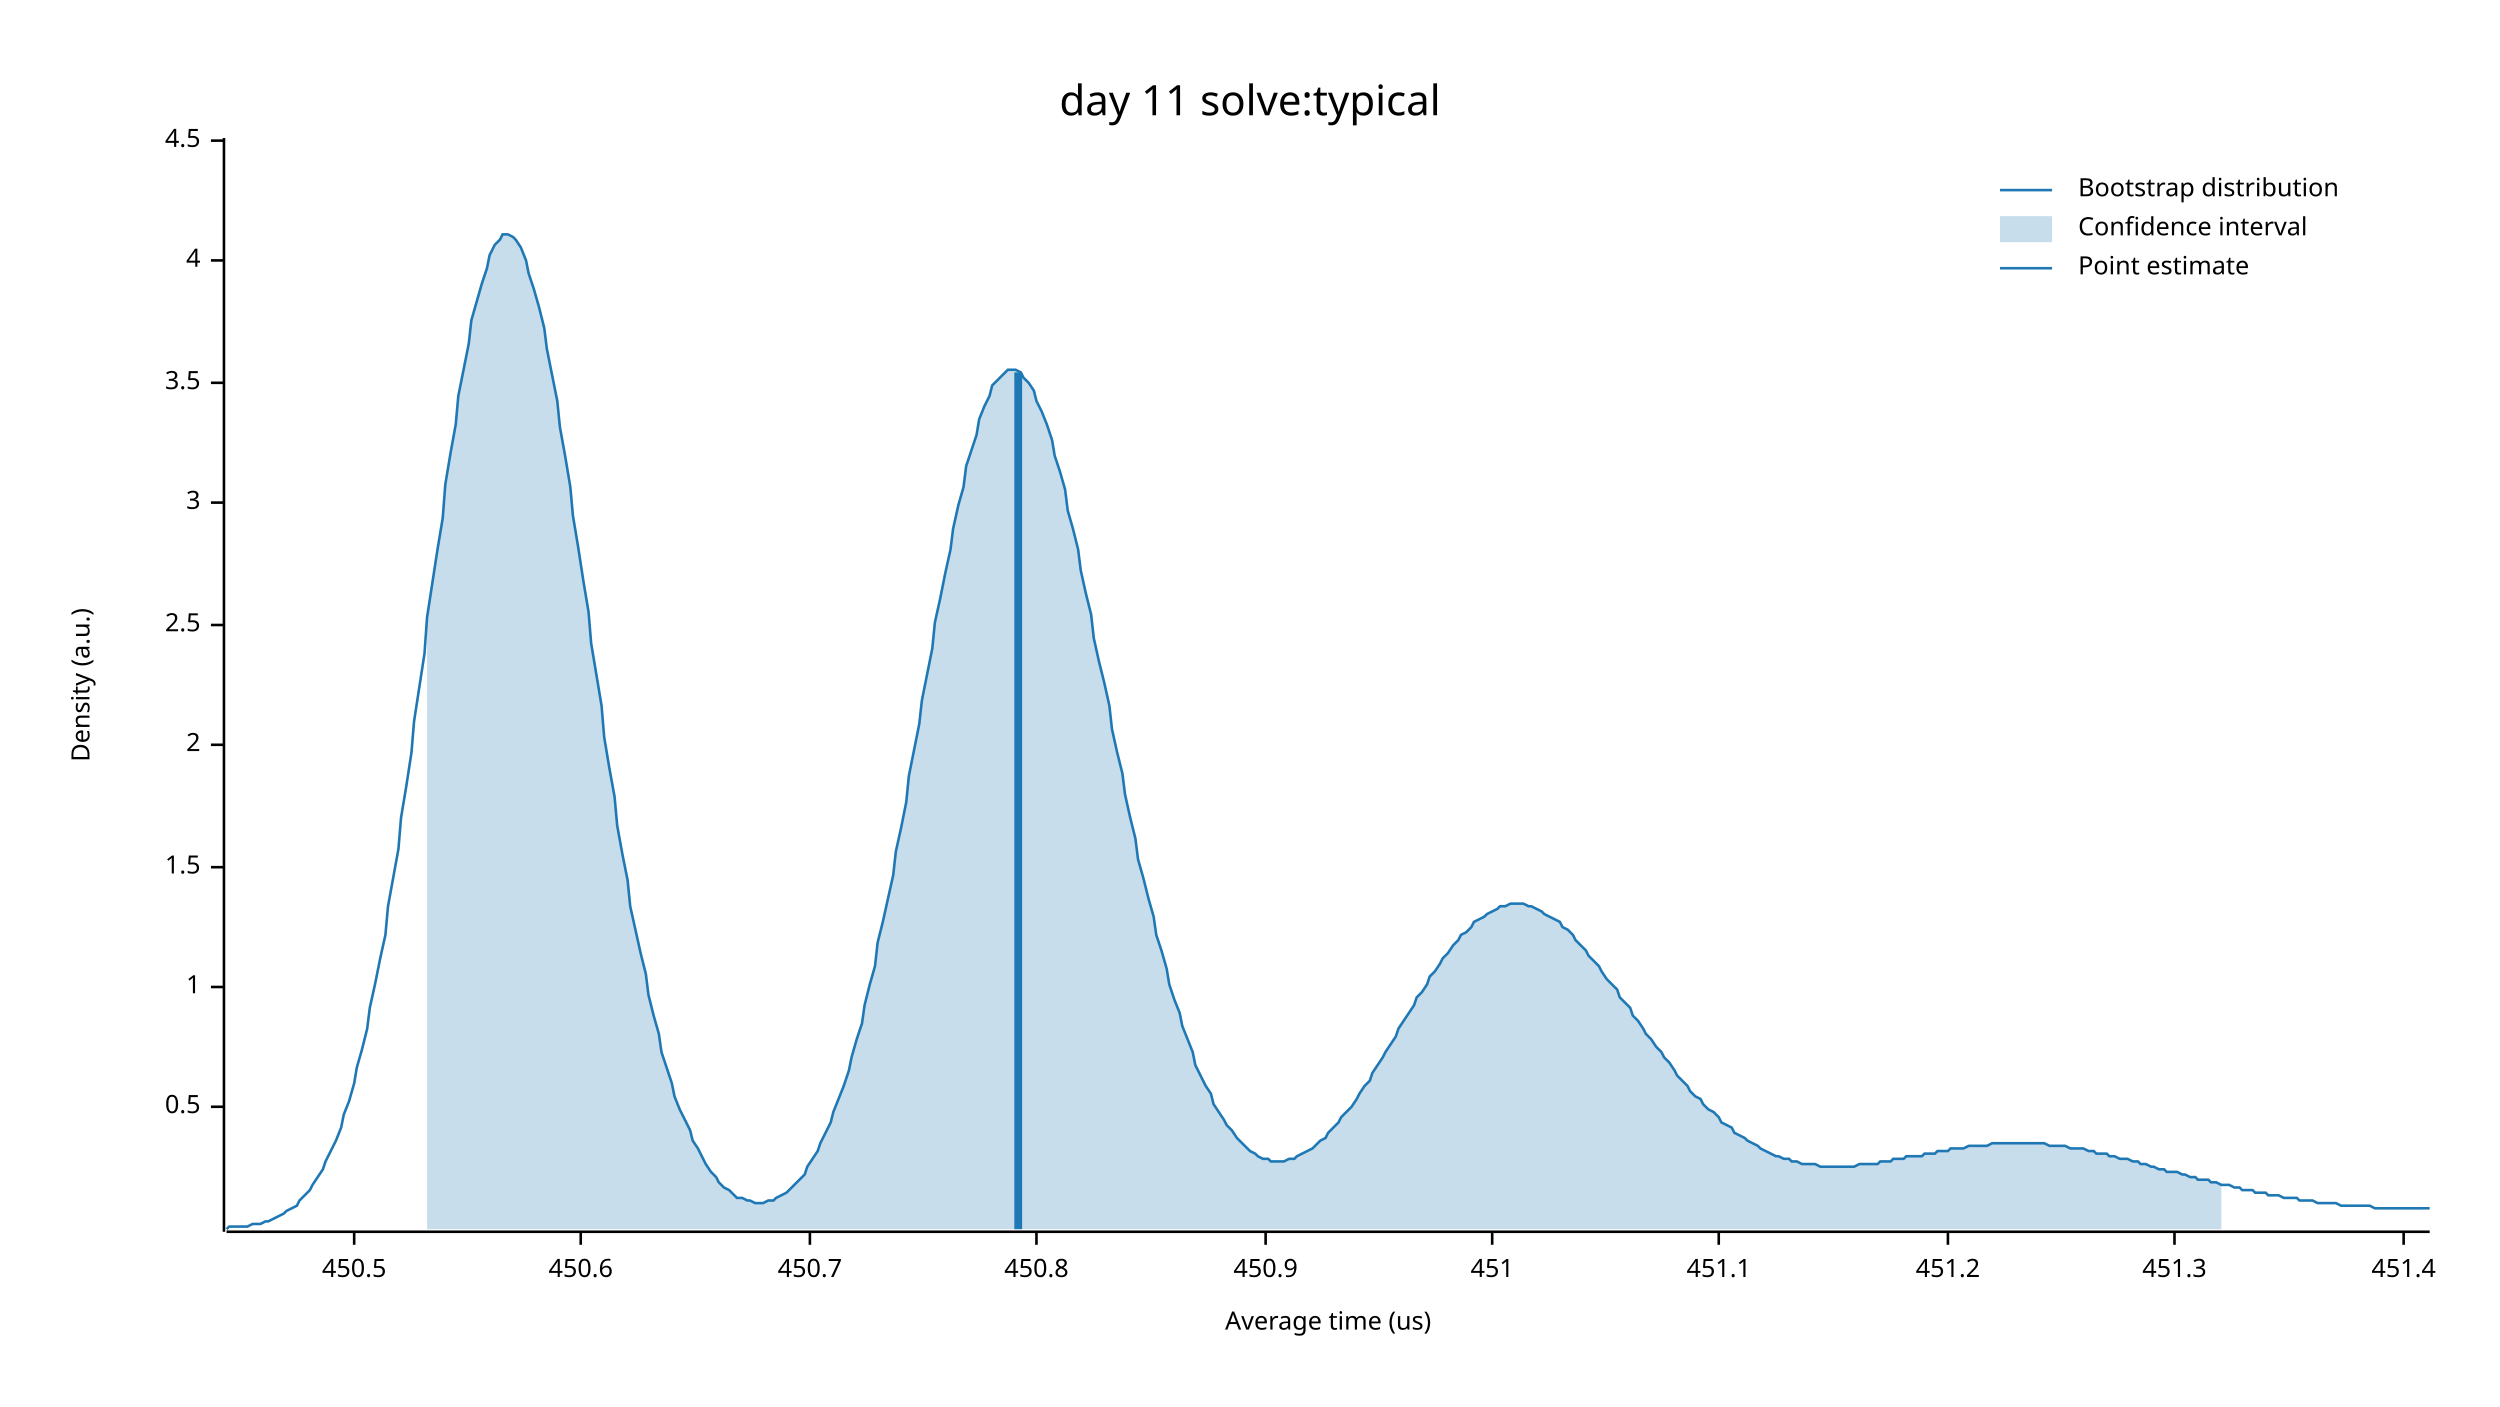
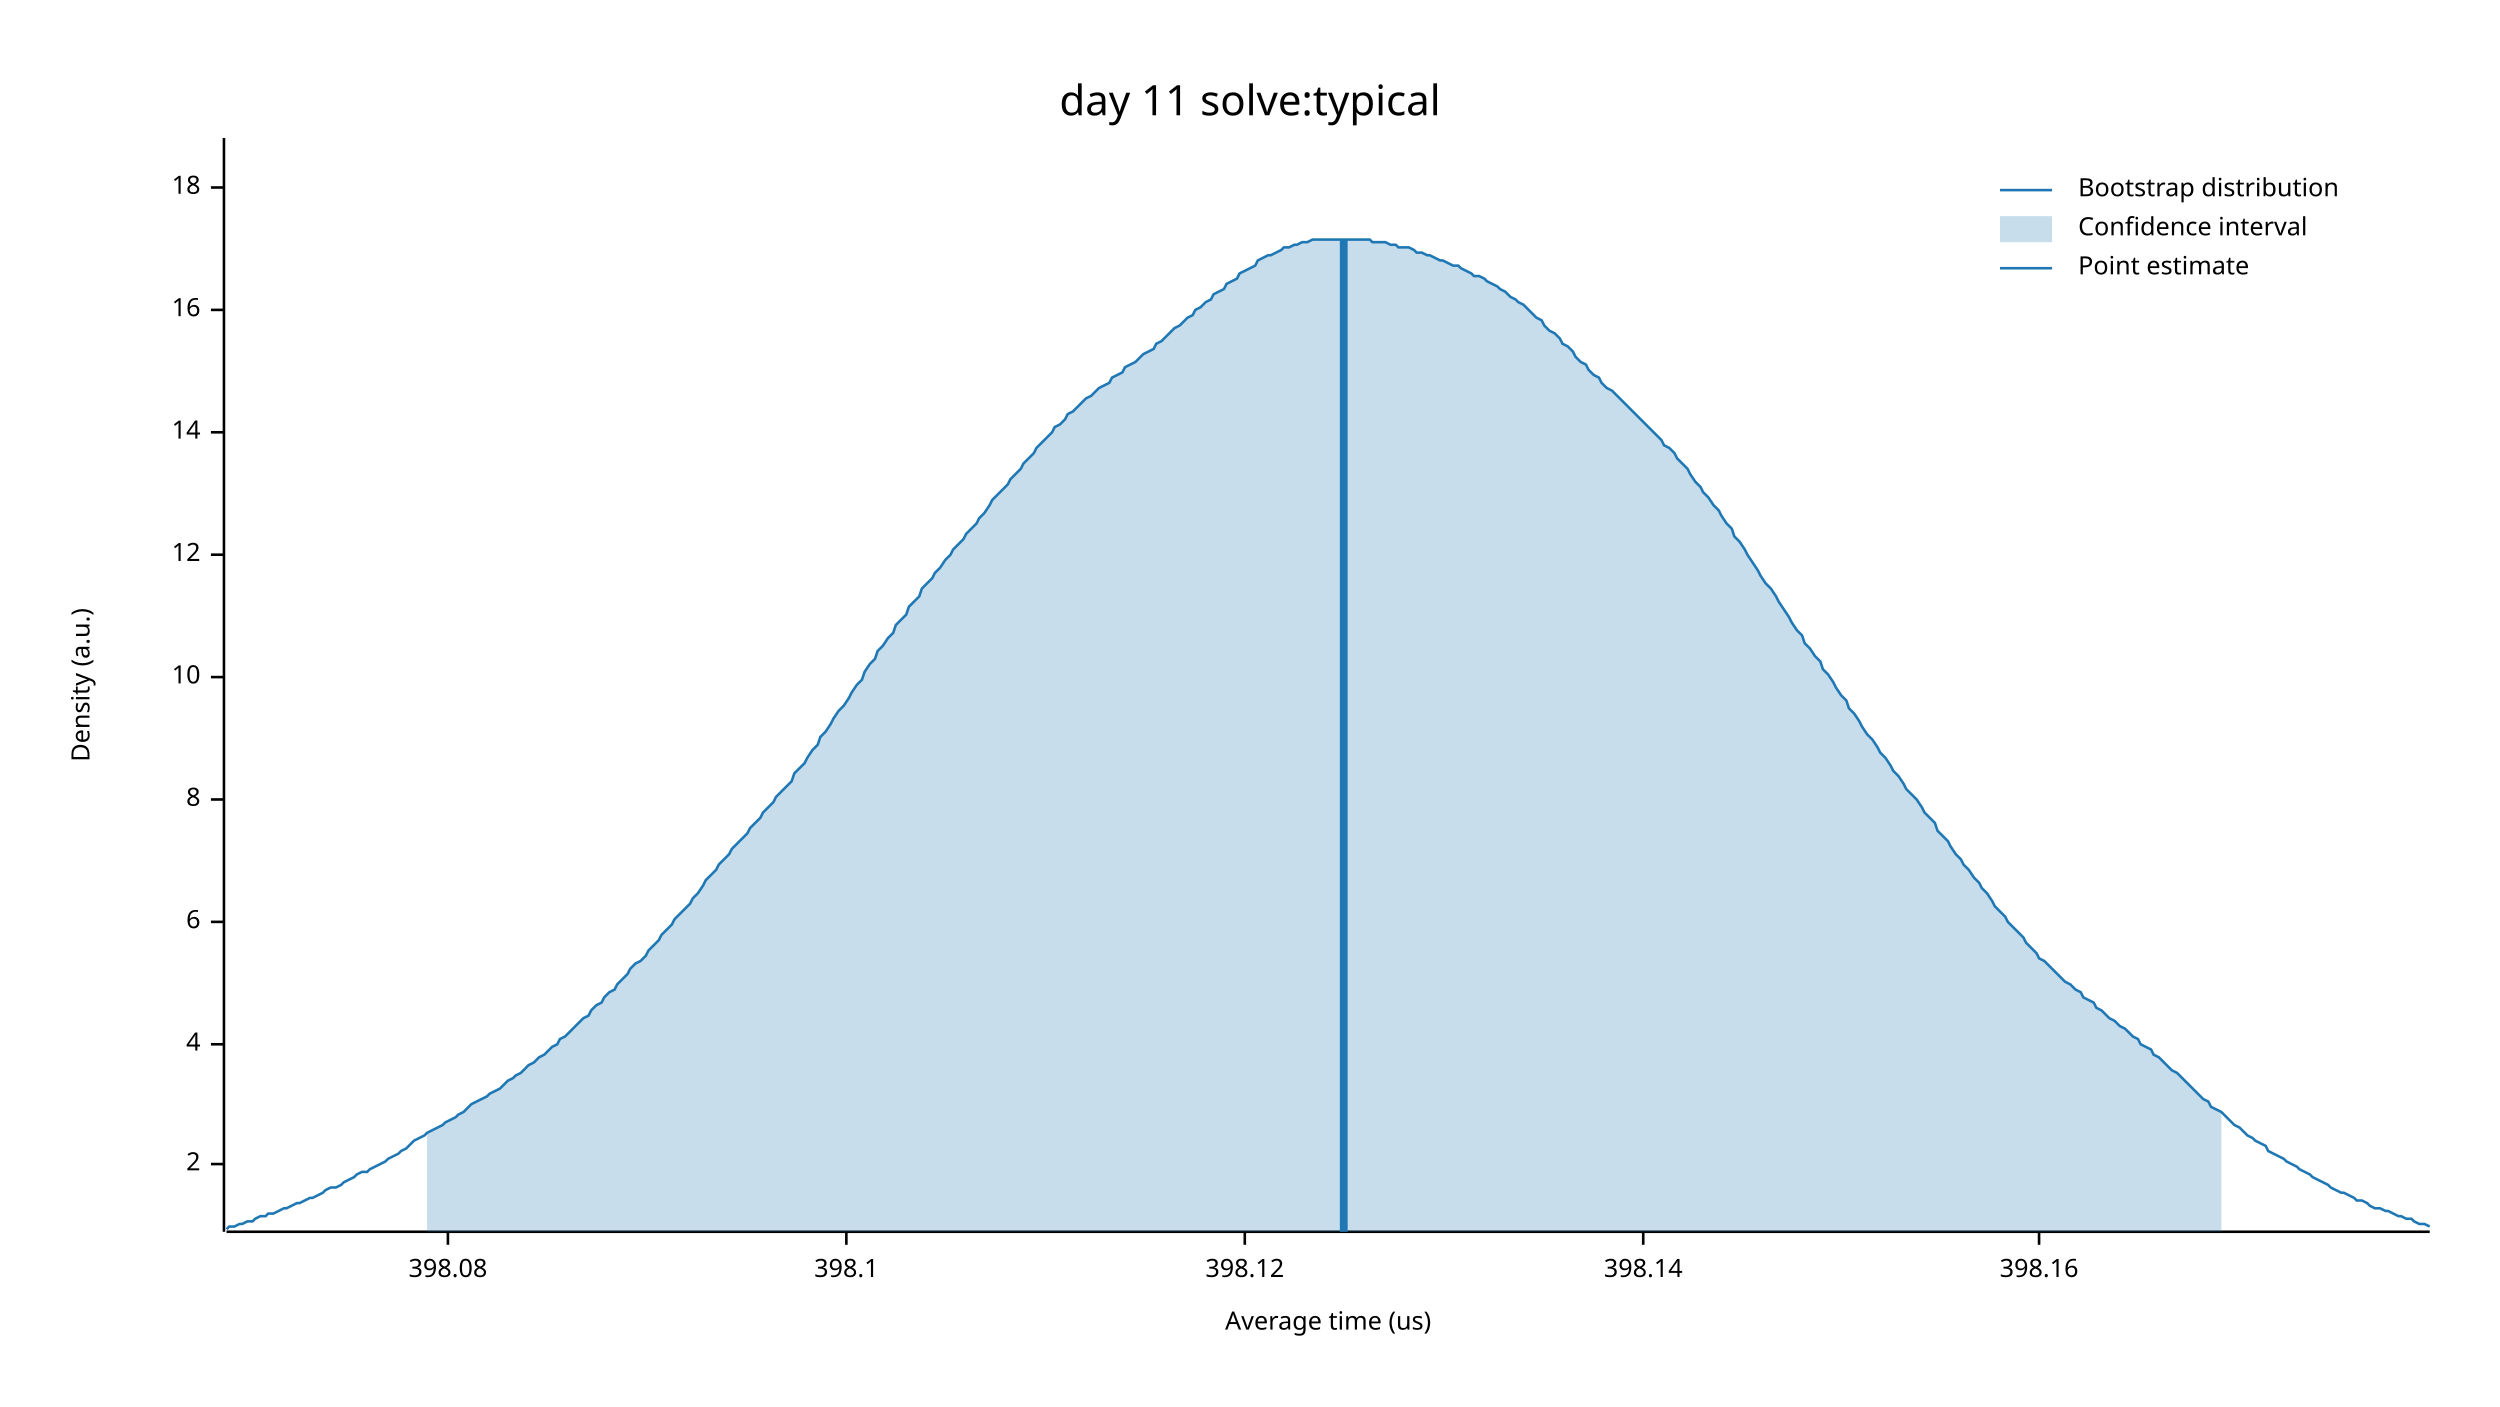
<svg xmlns="http://www.w3.org/2000/svg" width="960" height="540" viewBox="0 0 960 540">
  <text x="480" y="32" dy="0.76em" text-anchor="middle" font-family="sans-serif" font-size="16.129" opacity="1" fill="#000000">
day 11 solve:typical
</text>
  <text x="27" y="263" dy="0.76em" text-anchor="middle" font-family="sans-serif" font-size="9.677" opacity="1" fill="#000000" transform="rotate(270, 27, 263)">
Density (a.u.)
</text>
  <text x="510" y="513" dy="-0.5ex" text-anchor="middle" font-family="sans-serif" font-size="9.677" opacity="1" fill="#000000">
Average time (us)
</text>
  <polyline fill="none" opacity="1" stroke="#000000" stroke-width="1" points="86,53 86,473 " />
-   <text x="77" y="425" dy="0.5ex" text-anchor="end" font-family="sans-serif" font-size="9.677" opacity="1" fill="#000000">
- 0.5
- </text>
-   <polyline fill="none" opacity="1" stroke="#000000" stroke-width="1" points="81,425 86,425 " />
-   <text x="77" y="379" dy="0.5ex" text-anchor="end" font-family="sans-serif" font-size="9.677" opacity="1" fill="#000000">
- 1
- </text>
-   <polyline fill="none" opacity="1" stroke="#000000" stroke-width="1" points="81,379 86,379 " />
-   <text x="77" y="333" dy="0.5ex" text-anchor="end" font-family="sans-serif" font-size="9.677" opacity="1" fill="#000000">
- 1.5
- </text>
-   <polyline fill="none" opacity="1" stroke="#000000" stroke-width="1" points="81,333 86,333 " />
-   <text x="77" y="286" dy="0.5ex" text-anchor="end" font-family="sans-serif" font-size="9.677" opacity="1" fill="#000000">
+   <text x="77" y="447" dy="0.5ex" text-anchor="end" font-family="sans-serif" font-size="9.677" opacity="1" fill="#000000">
2
</text>
-   <polyline fill="none" opacity="1" stroke="#000000" stroke-width="1" points="81,286 86,286 " />
-   <text x="77" y="240" dy="0.5ex" text-anchor="end" font-family="sans-serif" font-size="9.677" opacity="1" fill="#000000">
- 2.5
- </text>
-   <polyline fill="none" opacity="1" stroke="#000000" stroke-width="1" points="81,240 86,240 " />
-   <text x="77" y="193" dy="0.5ex" text-anchor="end" font-family="sans-serif" font-size="9.677" opacity="1" fill="#000000">
- 3
- </text>
-   <polyline fill="none" opacity="1" stroke="#000000" stroke-width="1" points="81,193 86,193 " />
-   <text x="77" y="147" dy="0.5ex" text-anchor="end" font-family="sans-serif" font-size="9.677" opacity="1" fill="#000000">
- 3.5
- </text>
-   <polyline fill="none" opacity="1" stroke="#000000" stroke-width="1" points="81,147 86,147 " />
-   <text x="77" y="100" dy="0.5ex" text-anchor="end" font-family="sans-serif" font-size="9.677" opacity="1" fill="#000000">
+   <polyline fill="none" opacity="1" stroke="#000000" stroke-width="1" points="81,447 86,447 " />
+   <text x="77" y="401" dy="0.5ex" text-anchor="end" font-family="sans-serif" font-size="9.677" opacity="1" fill="#000000">
4
</text>
-   <polyline fill="none" opacity="1" stroke="#000000" stroke-width="1" points="81,100 86,100 " />
-   <text x="77" y="54" dy="0.5ex" text-anchor="end" font-family="sans-serif" font-size="9.677" opacity="1" fill="#000000">
- 4.5
+   <polyline fill="none" opacity="1" stroke="#000000" stroke-width="1" points="81,401 86,401 " />
+   <text x="77" y="354" dy="0.5ex" text-anchor="end" font-family="sans-serif" font-size="9.677" opacity="1" fill="#000000">
+ 6
</text>
-   <polyline fill="none" opacity="1" stroke="#000000" stroke-width="1" points="81,54 86,54 " />
+   <polyline fill="none" opacity="1" stroke="#000000" stroke-width="1" points="81,354 86,354 " />
+   <text x="77" y="307" dy="0.5ex" text-anchor="end" font-family="sans-serif" font-size="9.677" opacity="1" fill="#000000">
+ 8
+ </text>
+   <polyline fill="none" opacity="1" stroke="#000000" stroke-width="1" points="81,307 86,307 " />
+   <text x="77" y="260" dy="0.5ex" text-anchor="end" font-family="sans-serif" font-size="9.677" opacity="1" fill="#000000">
+ 10
+ </text>
+   <polyline fill="none" opacity="1" stroke="#000000" stroke-width="1" points="81,260 86,260 " />
+   <text x="77" y="213" dy="0.5ex" text-anchor="end" font-family="sans-serif" font-size="9.677" opacity="1" fill="#000000">
+ 12
+ </text>
+   <polyline fill="none" opacity="1" stroke="#000000" stroke-width="1" points="81,213 86,213 " />
+   <text x="77" y="166" dy="0.5ex" text-anchor="end" font-family="sans-serif" font-size="9.677" opacity="1" fill="#000000">
+ 14
+ </text>
+   <polyline fill="none" opacity="1" stroke="#000000" stroke-width="1" points="81,166 86,166 " />
+   <text x="77" y="119" dy="0.5ex" text-anchor="end" font-family="sans-serif" font-size="9.677" opacity="1" fill="#000000">
+ 16
+ </text>
+   <polyline fill="none" opacity="1" stroke="#000000" stroke-width="1" points="81,119 86,119 " />
+   <text x="77" y="72" dy="0.5ex" text-anchor="end" font-family="sans-serif" font-size="9.677" opacity="1" fill="#000000">
+ 18
+ </text>
+   <polyline fill="none" opacity="1" stroke="#000000" stroke-width="1" points="81,72 86,72 " />
  <polyline fill="none" opacity="1" stroke="#000000" stroke-width="1" points="87,473 933,473 " />
-   <text x="136" y="483" dy="0.76em" text-anchor="middle" font-family="sans-serif" font-size="9.677" opacity="1" fill="#000000">
- 450.5
+   <text x="172" y="483" dy="0.76em" text-anchor="middle" font-family="sans-serif" font-size="9.677" opacity="1" fill="#000000">
+ 398.08
</text>
-   <polyline fill="none" opacity="1" stroke="#000000" stroke-width="1" points="136,473 136,478 " />
-   <text x="223" y="483" dy="0.76em" text-anchor="middle" font-family="sans-serif" font-size="9.677" opacity="1" fill="#000000">
- 450.6
+   <polyline fill="none" opacity="1" stroke="#000000" stroke-width="1" points="172,473 172,478 " />
+   <text x="325" y="483" dy="0.76em" text-anchor="middle" font-family="sans-serif" font-size="9.677" opacity="1" fill="#000000">
+ 398.1
</text>
-   <polyline fill="none" opacity="1" stroke="#000000" stroke-width="1" points="223,473 223,478 " />
-   <text x="311" y="483" dy="0.76em" text-anchor="middle" font-family="sans-serif" font-size="9.677" opacity="1" fill="#000000">
- 450.7
+   <polyline fill="none" opacity="1" stroke="#000000" stroke-width="1" points="325,473 325,478 " />
+   <text x="478" y="483" dy="0.76em" text-anchor="middle" font-family="sans-serif" font-size="9.677" opacity="1" fill="#000000">
+ 398.12
</text>
-   <polyline fill="none" opacity="1" stroke="#000000" stroke-width="1" points="311,473 311,478 " />
-   <text x="398" y="483" dy="0.76em" text-anchor="middle" font-family="sans-serif" font-size="9.677" opacity="1" fill="#000000">
- 450.8
+   <polyline fill="none" opacity="1" stroke="#000000" stroke-width="1" points="478,473 478,478 " />
+   <text x="631" y="483" dy="0.76em" text-anchor="middle" font-family="sans-serif" font-size="9.677" opacity="1" fill="#000000">
+ 398.14
</text>
-   <polyline fill="none" opacity="1" stroke="#000000" stroke-width="1" points="398,473 398,478 " />
-   <text x="486" y="483" dy="0.76em" text-anchor="middle" font-family="sans-serif" font-size="9.677" opacity="1" fill="#000000">
- 450.9
+   <polyline fill="none" opacity="1" stroke="#000000" stroke-width="1" points="631,473 631,478 " />
+   <text x="783" y="483" dy="0.76em" text-anchor="middle" font-family="sans-serif" font-size="9.677" opacity="1" fill="#000000">
+ 398.16
</text>
-   <polyline fill="none" opacity="1" stroke="#000000" stroke-width="1" points="486,473 486,478 " />
-   <text x="573" y="483" dy="0.76em" text-anchor="middle" font-family="sans-serif" font-size="9.677" opacity="1" fill="#000000">
- 451
- </text>
-   <polyline fill="none" opacity="1" stroke="#000000" stroke-width="1" points="573,473 573,478 " />
-   <text x="660" y="483" dy="0.76em" text-anchor="middle" font-family="sans-serif" font-size="9.677" opacity="1" fill="#000000">
- 451.1
- </text>
-   <polyline fill="none" opacity="1" stroke="#000000" stroke-width="1" points="660,473 660,478 " />
-   <text x="748" y="483" dy="0.76em" text-anchor="middle" font-family="sans-serif" font-size="9.677" opacity="1" fill="#000000">
- 451.2
- </text>
-   <polyline fill="none" opacity="1" stroke="#000000" stroke-width="1" points="748,473 748,478 " />
-   <text x="835" y="483" dy="0.76em" text-anchor="middle" font-family="sans-serif" font-size="9.677" opacity="1" fill="#000000">
- 451.3
- </text>
-   <polyline fill="none" opacity="1" stroke="#000000" stroke-width="1" points="835,473 835,478 " />
-   <text x="923" y="483" dy="0.76em" text-anchor="middle" font-family="sans-serif" font-size="9.677" opacity="1" fill="#000000">
- 451.4
- </text>
-   <polyline fill="none" opacity="1" stroke="#000000" stroke-width="1" points="923,473 923,478 " />
-   <polyline fill="none" opacity="1" stroke="#1F78B4" stroke-width="1" points="87,472 88,471 90,471 92,471 93,471 95,471 97,470 98,470 100,470 102,469 103,469 105,468 107,467 109,466 110,465 112,464 114,463 115,461 117,459 119,457 120,455 122,452 124,449 125,446 127,442 129,438 131,433 132,428 134,423 136,416 137,410 139,403 141,395 142,387 144,378 146,368 148,359 149,348 151,337 153,326 154,314 156,302 158,289 159,277 161,264 163,251 164,237 166,224 168,211 170,199 171,186 173,174 175,163 176,152 178,142 180,132 181,123 183,116 185,109 187,103 188,98 190,94 192,92 193,90 195,90 197,91 198,92 200,95 202,100 203,105 205,111 207,118 209,126 210,134 212,144 214,154 215,164 217,175 219,187 220,198 222,210 224,223 226,235 227,247 229,259 231,271 232,283 234,295 236,306 237,317 239,328 241,338 242,348 244,357 246,366 248,374 249,382 251,390 253,397 254,404 256,410 258,416 259,421 261,426 263,430 265,434 266,438 268,441 270,445 271,447 273,450 275,452 276,454 278,456 280,457 281,458 283,460 285,460 287,461 288,461 290,462 292,462 293,462 295,461 297,461 298,460 300,459 302,458 304,456 305,455 307,453 309,451 310,448 312,445 314,442 315,439 317,435 319,431 320,427 322,422 324,417 326,411 327,406 329,399 331,393 332,386 334,378 336,371 337,362 339,354 341,345 343,336 344,327 346,318 348,308 349,298 351,288 353,278 354,269 356,259 358,249 359,239 361,230 363,220 365,211 366,203 368,194 370,187 371,179 373,173 375,167 376,161 378,156 380,152 381,148 383,146 385,144 387,142 388,142 390,142 392,143 393,145 395,147 397,150 398,154 400,158 402,163 404,169 405,175 407,181 409,188 410,196 412,203 414,211 415,219 417,228 419,236 420,245 422,254 424,262 426,271 427,280 429,289 431,297 432,305 434,314 436,322 437,330 439,337 441,345 443,352 444,359 446,365 448,372 449,378 451,384 453,389 454,394 456,399 458,404 459,409 461,413 463,417 465,420 466,424 468,427 470,430 471,432 473,434 475,437 476,438 478,440 480,442 482,443 483,444 485,445 487,445 488,446 490,446 492,446 493,446 495,445 497,445 498,444 500,443 502,442 504,441 505,440 507,438 509,437 510,435 512,433 514,431 515,429 517,427 519,425 521,422 522,420 524,417 526,415 527,412 529,409 531,406 532,404 534,401 536,398 537,395 539,392 541,389 543,386 544,383 546,381 548,378 549,375 551,373 553,370 554,368 556,366 558,363 560,361 561,359 563,358 565,356 566,354 568,353 570,352 571,351 573,350 575,349 576,348 578,348 580,347 582,347 583,347 585,347 587,348 588,348 590,349 592,350 593,351 595,352 597,353 599,354 600,356 602,357 604,359 605,361 607,363 609,365 610,367 612,369 614,371 615,373 617,376 619,378 621,380 622,383 624,385 626,387 627,390 629,392 631,395 632,397 634,399 636,402 638,404 639,406 641,408 643,411 644,413 646,415 648,417 649,419 651,421 653,422 654,424 656,426 658,427 660,429 661,431 663,432 665,433 666,435 668,436 670,437 671,438 673,439 675,440 676,441 678,442 680,443 682,444 683,444 685,445 687,445 688,446 690,446 692,447 693,447 695,447 697,447 699,448 700,448 702,448 704,448 705,448 707,448 709,448 710,448 712,448 714,447 715,447 717,447 719,447 721,447 722,446 724,446 726,446 727,445 729,445 731,445 732,444 734,444 736,444 738,444 739,443 741,443 743,443 744,442 746,442 748,442 749,441 751,441 753,441 754,441 756,440 758,440 760,440 761,440 763,440 765,439 766,439 768,439 770,439 771,439 773,439 775,439 777,439 778,439 780,439 782,439 783,439 785,439 787,440 788,440 790,440 792,440 793,440 795,441 797,441 799,441 800,441 802,442 804,442 805,443 807,443 809,443 810,444 812,444 814,445 816,445 817,445 819,446 821,446 822,447 824,447 826,448 827,448 829,449 831,449 832,450 834,450 836,450 838,451 839,451 841,452 843,452 844,453 846,453 848,453 849,454 851,454 853,455 855,455 856,455 858,456 860,456 861,457 863,457 865,457 866,458 868,458 870,458 871,459 873,459 875,459 877,460 878,460 880,460 882,460 883,461 885,461 887,461 888,461 890,462 892,462 894,462 895,462 897,462 899,463 900,463 902,463 904,463 905,463 907,463 909,463 910,463 912,464 914,464 916,464 917,464 919,464 921,464 922,464 924,464 926,464 927,464 929,464 931,464 933,464 " />
-   <polygon opacity="0.25" fill="#1F78B4" points="164,237 166,224 168,211 170,199 171,186 173,174 175,163 176,152 178,142 180,132 181,123 183,116 185,109 187,103 188,98 190,94 192,92 193,90 195,90 197,91 198,92 200,95 202,100 203,105 205,111 207,118 209,126 210,134 212,144 214,154 215,164 217,175 219,187 220,198 222,210 224,223 226,235 227,247 229,259 231,271 232,283 234,295 236,306 237,317 239,328 241,338 242,348 244,357 246,366 248,374 249,382 251,390 253,397 254,404 256,410 258,416 259,421 261,426 263,430 265,434 266,438 268,441 270,445 271,447 273,450 275,452 276,454 278,456 280,457 281,458 283,460 285,460 287,461 288,461 290,462 292,462 293,462 295,461 297,461 298,460 300,459 302,458 304,456 305,455 307,453 309,451 310,448 312,445 314,442 315,439 317,435 319,431 320,427 322,422 324,417 326,411 327,406 329,399 331,393 332,386 334,378 336,371 337,362 339,354 341,345 343,336 344,327 346,318 348,308 349,298 351,288 353,278 354,269 356,259 358,249 359,239 361,230 363,220 365,211 366,203 368,194 370,187 371,179 373,173 375,167 376,161 378,156 380,152 381,148 383,146 385,144 387,142 388,142 390,142 392,143 393,145 395,147 397,150 398,154 400,158 402,163 404,169 405,175 407,181 409,188 410,196 412,203 414,211 415,219 417,228 419,236 420,245 422,254 424,262 426,271 427,280 429,289 431,297 432,305 434,314 436,322 437,330 439,337 441,345 443,352 444,359 446,365 448,372 449,378 451,384 453,389 454,394 456,399 458,404 459,409 461,413 463,417 465,420 466,424 468,427 470,430 471,432 473,434 475,437 476,438 478,440 480,442 482,443 483,444 485,445 487,445 488,446 490,446 492,446 493,446 495,445 497,445 498,444 500,443 502,442 504,441 505,440 507,438 509,437 510,435 512,433 514,431 515,429 517,427 519,425 521,422 522,420 524,417 526,415 527,412 529,409 531,406 532,404 534,401 536,398 537,395 539,392 541,389 543,386 544,383 546,381 548,378 549,375 551,373 553,370 554,368 556,366 558,363 560,361 561,359 563,358 565,356 566,354 568,353 570,352 571,351 573,350 575,349 576,348 578,348 580,347 582,347 583,347 585,347 587,348 588,348 590,349 592,350 593,351 595,352 597,353 599,354 600,356 602,357 604,359 605,361 607,363 609,365 610,367 612,369 614,371 615,373 617,376 619,378 621,380 622,383 624,385 626,387 627,390 629,392 631,395 632,397 634,399 636,402 638,404 639,406 641,408 643,411 644,413 646,415 648,417 649,419 651,421 653,422 654,424 656,426 658,427 660,429 661,431 663,432 665,433 666,435 668,436 670,437 671,438 673,439 675,440 676,441 678,442 680,443 682,444 683,444 685,445 687,445 688,446 690,446 692,447 693,447 695,447 697,447 699,448 700,448 702,448 704,448 705,448 707,448 709,448 710,448 712,448 714,447 715,447 717,447 719,447 721,447 722,446 724,446 726,446 727,445 729,445 731,445 732,444 734,444 736,444 738,444 739,443 741,443 743,443 744,442 746,442 748,442 749,441 751,441 753,441 754,441 756,440 758,440 760,440 761,440 763,440 765,439 766,439 768,439 770,439 771,439 773,439 775,439 777,439 778,439 780,439 782,439 783,439 785,439 787,440 788,440 790,440 792,440 793,440 795,441 797,441 799,441 800,441 802,442 804,442 805,443 807,443 809,443 810,444 812,444 814,445 816,445 817,445 819,446 821,446 822,447 824,447 826,448 827,448 829,449 831,449 832,450 834,450 836,450 838,451 839,451 841,452 843,452 844,453 846,453 848,453 849,454 851,454 853,455 853,472 164,472 " />
-   <polyline fill="none" opacity="1" stroke="#1F78B4" stroke-width="3" points="391,472 391,143 " />
+   <polyline fill="none" opacity="1" stroke="#000000" stroke-width="1" points="783,473 783,478 " />
+   <polyline fill="none" opacity="1" stroke="#1F78B4" stroke-width="1" points="87,472 88,471 90,471 92,470 93,470 95,469 97,469 98,468 100,467 102,467 103,466 105,466 107,465 109,464 110,464 112,463 114,462 115,462 117,461 119,460 120,460 122,459 124,458 125,457 127,456 129,456 131,455 132,454 134,453 136,452 137,451 139,450 141,450 142,449 144,448 146,447 148,446 149,445 151,444 153,443 154,442 156,441 158,439 159,438 161,437 163,436 164,435 166,434 168,433 170,432 171,431 173,430 175,429 176,428 178,427 180,425 181,424 183,423 185,422 187,421 188,420 190,419 192,418 193,417 195,415 197,414 198,413 200,412 202,410 203,409 205,408 207,406 209,405 210,404 212,402 214,401 215,399 217,398 219,396 220,395 222,393 224,391 226,390 227,388 229,386 231,385 232,383 234,381 236,380 237,378 239,376 241,374 242,372 244,370 246,369 248,367 249,365 251,363 253,361 254,359 256,357 258,355 259,353 261,351 263,349 265,347 266,345 268,343 270,340 271,338 273,336 275,334 276,332 278,330 280,328 281,326 283,324 285,322 287,320 288,318 290,316 292,314 293,312 295,310 297,308 298,306 300,304 302,302 304,300 305,297 307,295 309,293 310,291 312,288 314,286 315,283 317,281 319,278 320,276 322,273 324,271 326,268 327,266 329,263 331,261 332,258 334,255 336,253 337,250 339,248 341,245 343,243 344,240 346,238 348,236 349,233 351,231 353,229 354,226 356,224 358,222 359,220 361,218 363,215 365,213 366,211 368,209 370,207 371,205 373,203 375,201 376,199 378,197 380,194 381,192 383,190 385,188 387,186 388,184 390,182 392,180 393,178 395,176 397,174 398,172 400,170 402,168 404,166 405,164 407,163 409,161 410,159 412,158 414,156 415,155 417,153 419,152 420,151 422,149 424,148 426,147 427,145 429,144 431,143 432,141 434,140 436,139 437,138 439,136 441,135 443,134 444,132 446,131 448,129 449,128 451,126 453,125 454,124 456,122 458,121 459,119 461,118 463,116 465,115 466,113 468,112 470,111 471,109 473,108 475,107 476,105 478,104 480,103 482,102 483,100 485,99 487,98 488,98 490,97 492,96 493,95 495,95 497,94 498,94 500,93 502,93 504,92 505,92 507,92 509,92 510,92 512,92 514,92 515,92 517,92 519,92 521,92 522,92 524,92 526,92 527,93 529,93 531,93 532,93 534,94 536,94 537,95 539,95 541,95 543,96 544,97 546,97 548,98 549,98 551,99 553,100 554,100 556,101 558,102 560,102 561,103 563,104 565,105 566,106 568,106 570,107 571,108 573,109 575,110 576,111 578,112 580,114 582,115 583,116 585,117 587,119 588,120 590,122 592,123 593,125 595,127 597,128 599,130 600,132 602,133 604,135 605,137 607,139 609,140 610,142 612,144 614,145 615,147 617,149 619,150 621,152 622,153 624,155 626,157 627,158 629,160 631,162 632,163 634,165 636,167 638,169 639,171 641,172 643,174 644,176 646,178 648,180 649,182 651,185 653,187 654,189 656,191 658,194 660,196 661,198 663,201 665,203 666,206 668,208 670,211 671,213 673,216 675,219 676,221 678,224 680,226 682,229 683,231 685,234 687,237 688,239 690,242 692,244 693,247 695,249 697,252 699,254 700,257 702,259 704,262 705,264 707,267 709,269 710,272 712,274 714,277 715,279 717,282 719,284 721,287 722,289 724,291 726,294 727,296 729,298 731,301 732,303 734,305 736,307 738,310 739,312 741,314 743,316 744,319 746,321 748,323 749,325 751,328 753,330 754,332 756,334 758,337 760,339 761,341 763,343 765,346 766,348 768,350 770,352 771,354 773,356 775,358 777,360 778,362 780,364 782,366 783,368 785,369 787,371 788,372 790,374 792,376 793,377 795,378 797,380 799,381 800,383 802,384 804,385 805,387 807,388 809,390 810,391 812,392 814,394 816,395 817,396 819,398 821,399 822,401 824,402 826,403 827,405 829,406 831,408 832,409 834,411 836,412 838,414 839,415 841,417 843,419 844,420 846,422 848,423 849,425 851,426 853,427 855,429 856,430 858,432 860,433 861,434 863,436 865,437 866,438 868,439 870,440 871,442 873,443 875,444 877,445 878,446 880,447 882,448 883,449 885,450 887,451 888,452 890,453 892,454 894,455 895,456 897,457 899,458 900,458 902,459 904,460 905,461 907,461 909,462 910,463 912,464 914,464 916,465 917,465 919,466 921,467 922,467 924,468 926,468 927,469 929,470 931,470 933,471 " />
+   <polygon opacity="0.25" fill="#1F78B4" points="164,435 166,434 168,433 170,432 171,431 173,430 175,429 176,428 178,427 180,425 181,424 183,423 185,422 187,421 188,420 190,419 192,418 193,417 195,415 197,414 198,413 200,412 202,410 203,409 205,408 207,406 209,405 210,404 212,402 214,401 215,399 217,398 219,396 220,395 222,393 224,391 226,390 227,388 229,386 231,385 232,383 234,381 236,380 237,378 239,376 241,374 242,372 244,370 246,369 248,367 249,365 251,363 253,361 254,359 256,357 258,355 259,353 261,351 263,349 265,347 266,345 268,343 270,340 271,338 273,336 275,334 276,332 278,330 280,328 281,326 283,324 285,322 287,320 288,318 290,316 292,314 293,312 295,310 297,308 298,306 300,304 302,302 304,300 305,297 307,295 309,293 310,291 312,288 314,286 315,283 317,281 319,278 320,276 322,273 324,271 326,268 327,266 329,263 331,261 332,258 334,255 336,253 337,250 339,248 341,245 343,243 344,240 346,238 348,236 349,233 351,231 353,229 354,226 356,224 358,222 359,220 361,218 363,215 365,213 366,211 368,209 370,207 371,205 373,203 375,201 376,199 378,197 380,194 381,192 383,190 385,188 387,186 388,184 390,182 392,180 393,178 395,176 397,174 398,172 400,170 402,168 404,166 405,164 407,163 409,161 410,159 412,158 414,156 415,155 417,153 419,152 420,151 422,149 424,148 426,147 427,145 429,144 431,143 432,141 434,140 436,139 437,138 439,136 441,135 443,134 444,132 446,131 448,129 449,128 451,126 453,125 454,124 456,122 458,121 459,119 461,118 463,116 465,115 466,113 468,112 470,111 471,109 473,108 475,107 476,105 478,104 480,103 482,102 483,100 485,99 487,98 488,98 490,97 492,96 493,95 495,95 497,94 498,94 500,93 502,93 504,92 505,92 507,92 509,92 510,92 512,92 514,92 515,92 517,92 519,92 521,92 522,92 524,92 526,92 527,93 529,93 531,93 532,93 534,94 536,94 537,95 539,95 541,95 543,96 544,97 546,97 548,98 549,98 551,99 553,100 554,100 556,101 558,102 560,102 561,103 563,104 565,105 566,106 568,106 570,107 571,108 573,109 575,110 576,111 578,112 580,114 582,115 583,116 585,117 587,119 588,120 590,122 592,123 593,125 595,127 597,128 599,130 600,132 602,133 604,135 605,137 607,139 609,140 610,142 612,144 614,145 615,147 617,149 619,150 621,152 622,153 624,155 626,157 627,158 629,160 631,162 632,163 634,165 636,167 638,169 639,171 641,172 643,174 644,176 646,178 648,180 649,182 651,185 653,187 654,189 656,191 658,194 660,196 661,198 663,201 665,203 666,206 668,208 670,211 671,213 673,216 675,219 676,221 678,224 680,226 682,229 683,231 685,234 687,237 688,239 690,242 692,244 693,247 695,249 697,252 699,254 700,257 702,259 704,262 705,264 707,267 709,269 710,272 712,274 714,277 715,279 717,282 719,284 721,287 722,289 724,291 726,294 727,296 729,298 731,301 732,303 734,305 736,307 738,310 739,312 741,314 743,316 744,319 746,321 748,323 749,325 751,328 753,330 754,332 756,334 758,337 760,339 761,341 763,343 765,346 766,348 768,350 770,352 771,354 773,356 775,358 777,360 778,362 780,364 782,366 783,368 785,369 787,371 788,372 790,374 792,376 793,377 795,378 797,380 799,381 800,383 802,384 804,385 805,387 807,388 809,390 810,391 812,392 814,394 816,395 817,396 819,398 821,399 822,401 824,402 826,403 827,405 829,406 831,408 832,409 834,411 836,412 838,414 839,415 841,417 843,419 844,420 846,422 848,423 849,425 851,426 853,427 853,473 164,473 " />
+   <polyline fill="none" opacity="1" stroke="#1F78B4" stroke-width="3" points="516,473 516,92 " />
  <text x="798" y="68" dy="0.76em" text-anchor="start" font-family="sans-serif" font-size="9.677" opacity="1" fill="#000000">
Bootstrap distribution
</text>
  <text x="798" y="83" dy="0.76em" text-anchor="start" font-family="sans-serif" font-size="9.677" opacity="1" fill="#000000">
Confidence interval
</text>
  <text x="798" y="98" dy="0.76em" text-anchor="start" font-family="sans-serif" font-size="9.677" opacity="1" fill="#000000">
Point estimate
</text>
  <polyline fill="none" opacity="1" stroke="#1F78B4" stroke-width="1" points="768,73 788,73 " />
  <rect x="768" y="83" width="20" height="10" opacity="0.25" fill="#1F78B4" stroke="none" />
  <polyline fill="none" opacity="1" stroke="#1F78B4" stroke-width="1" points="768,103 788,103 " />
</svg>
